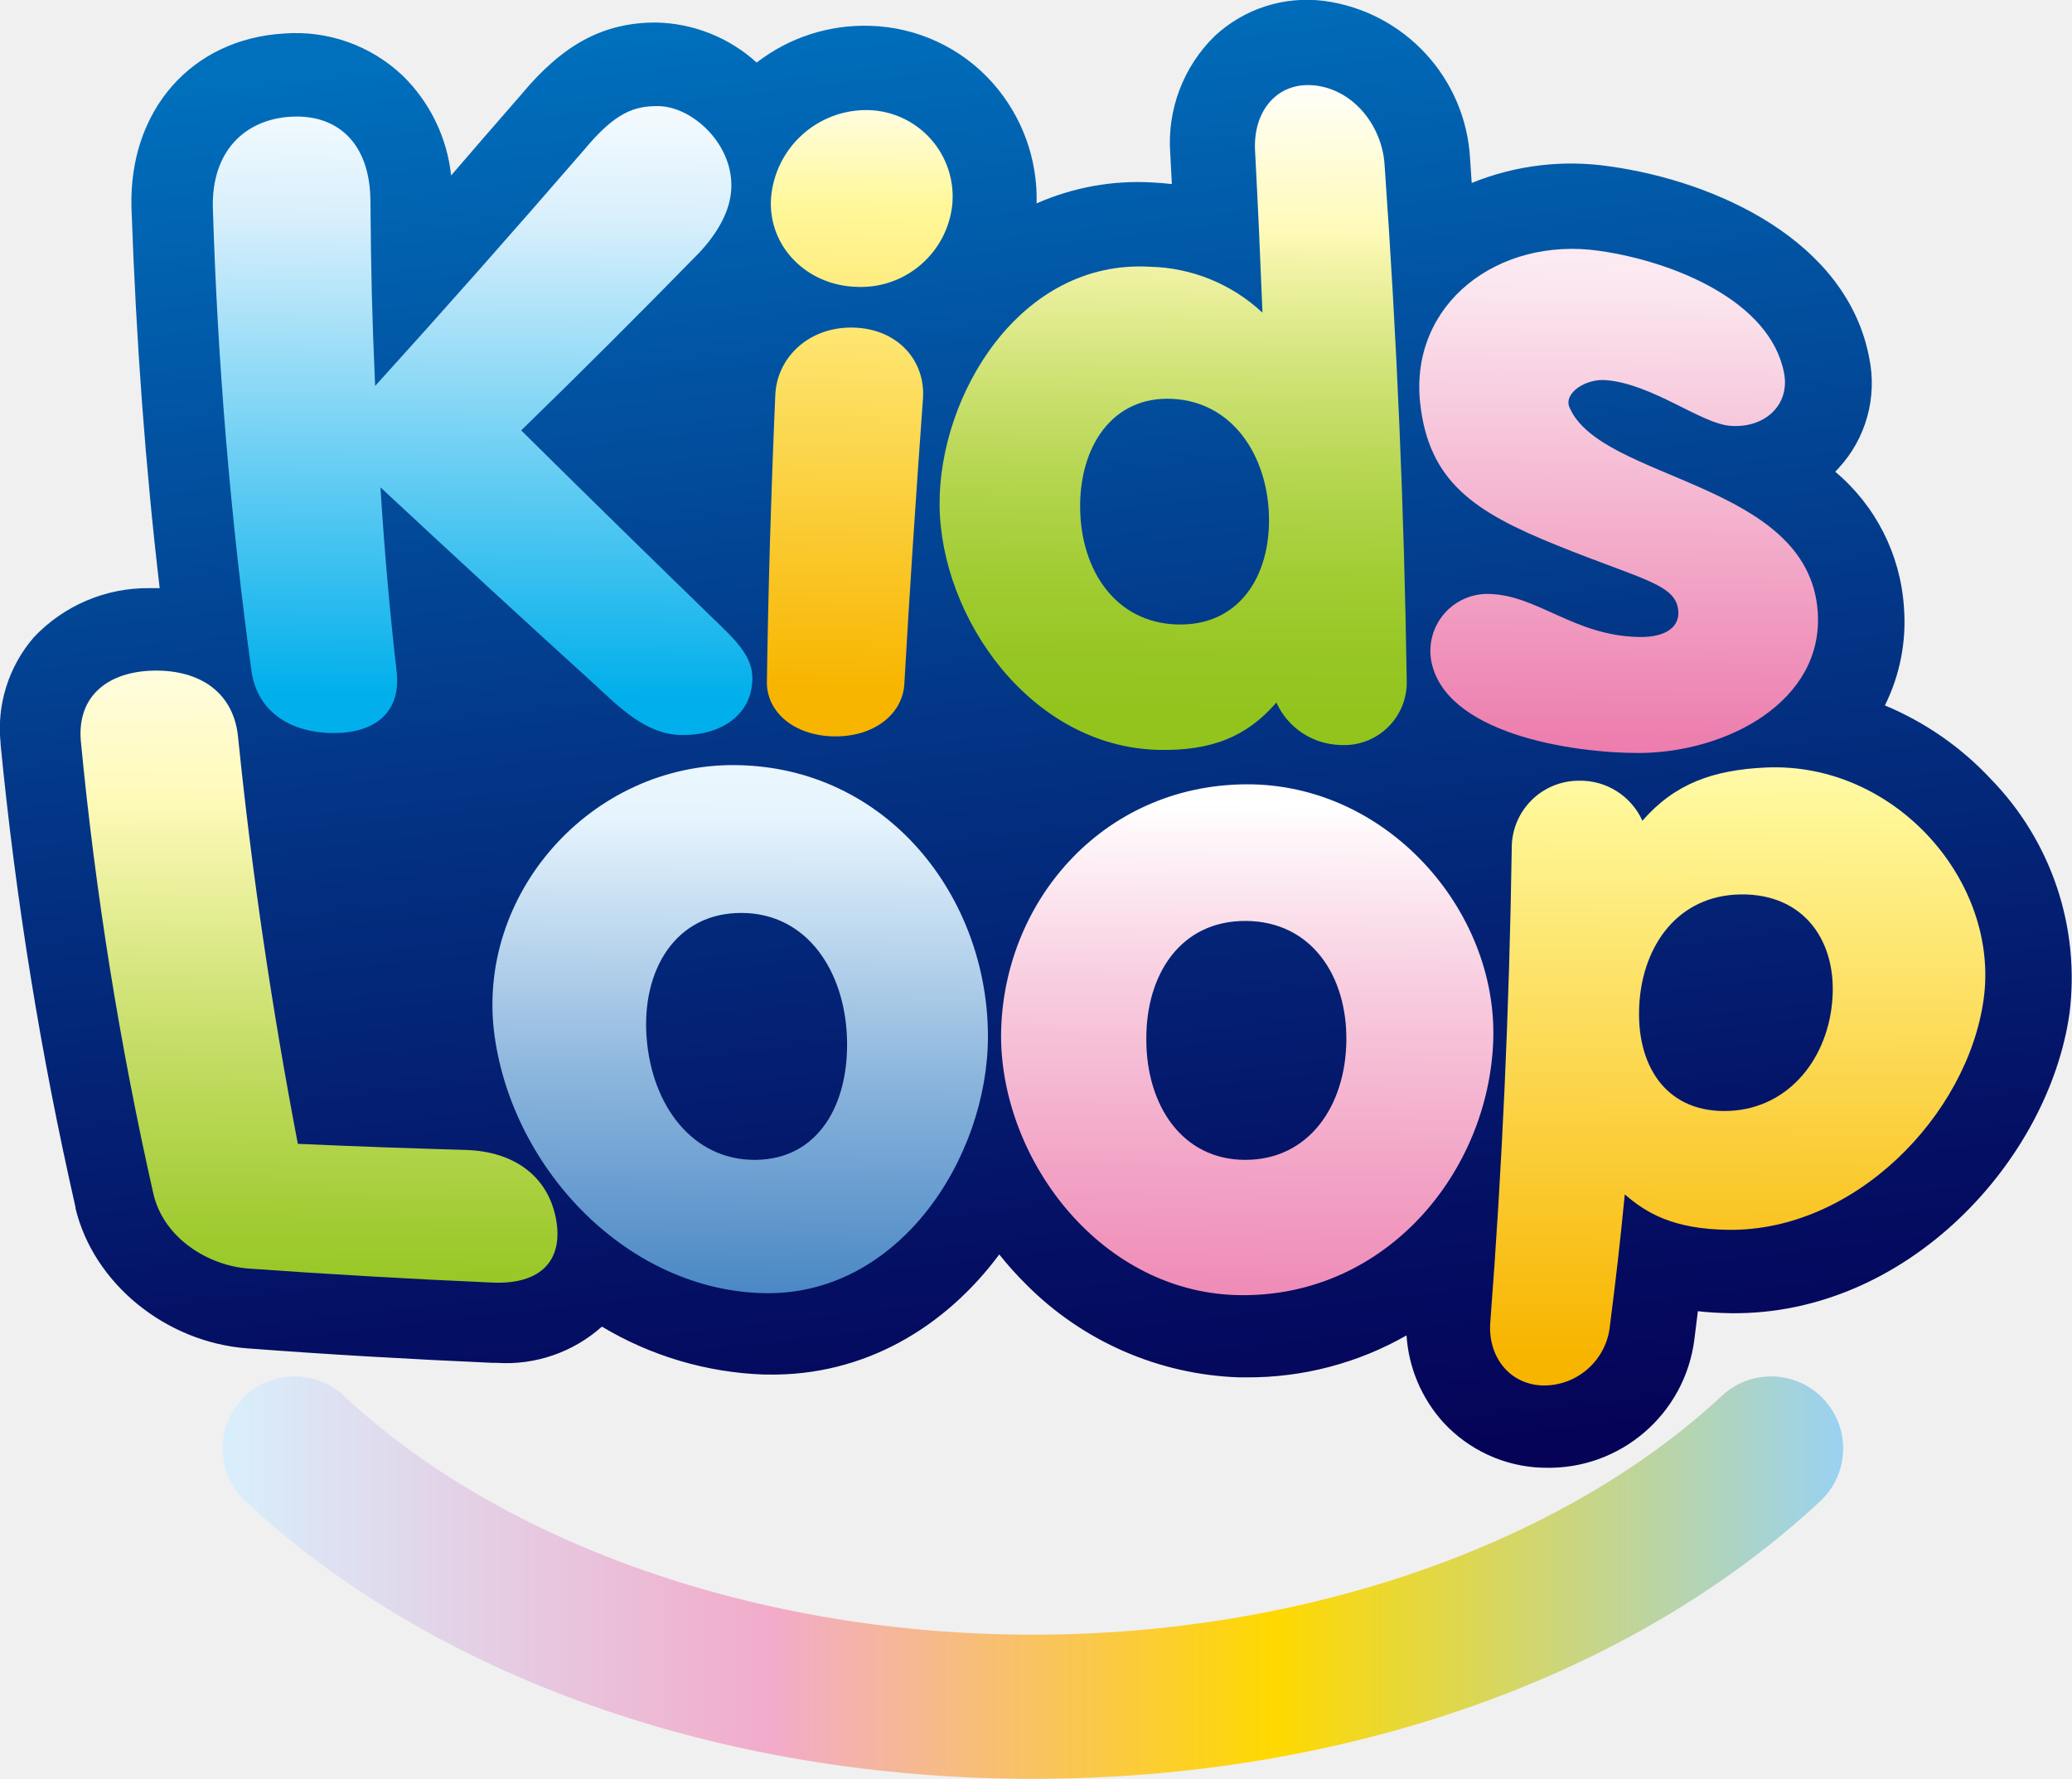
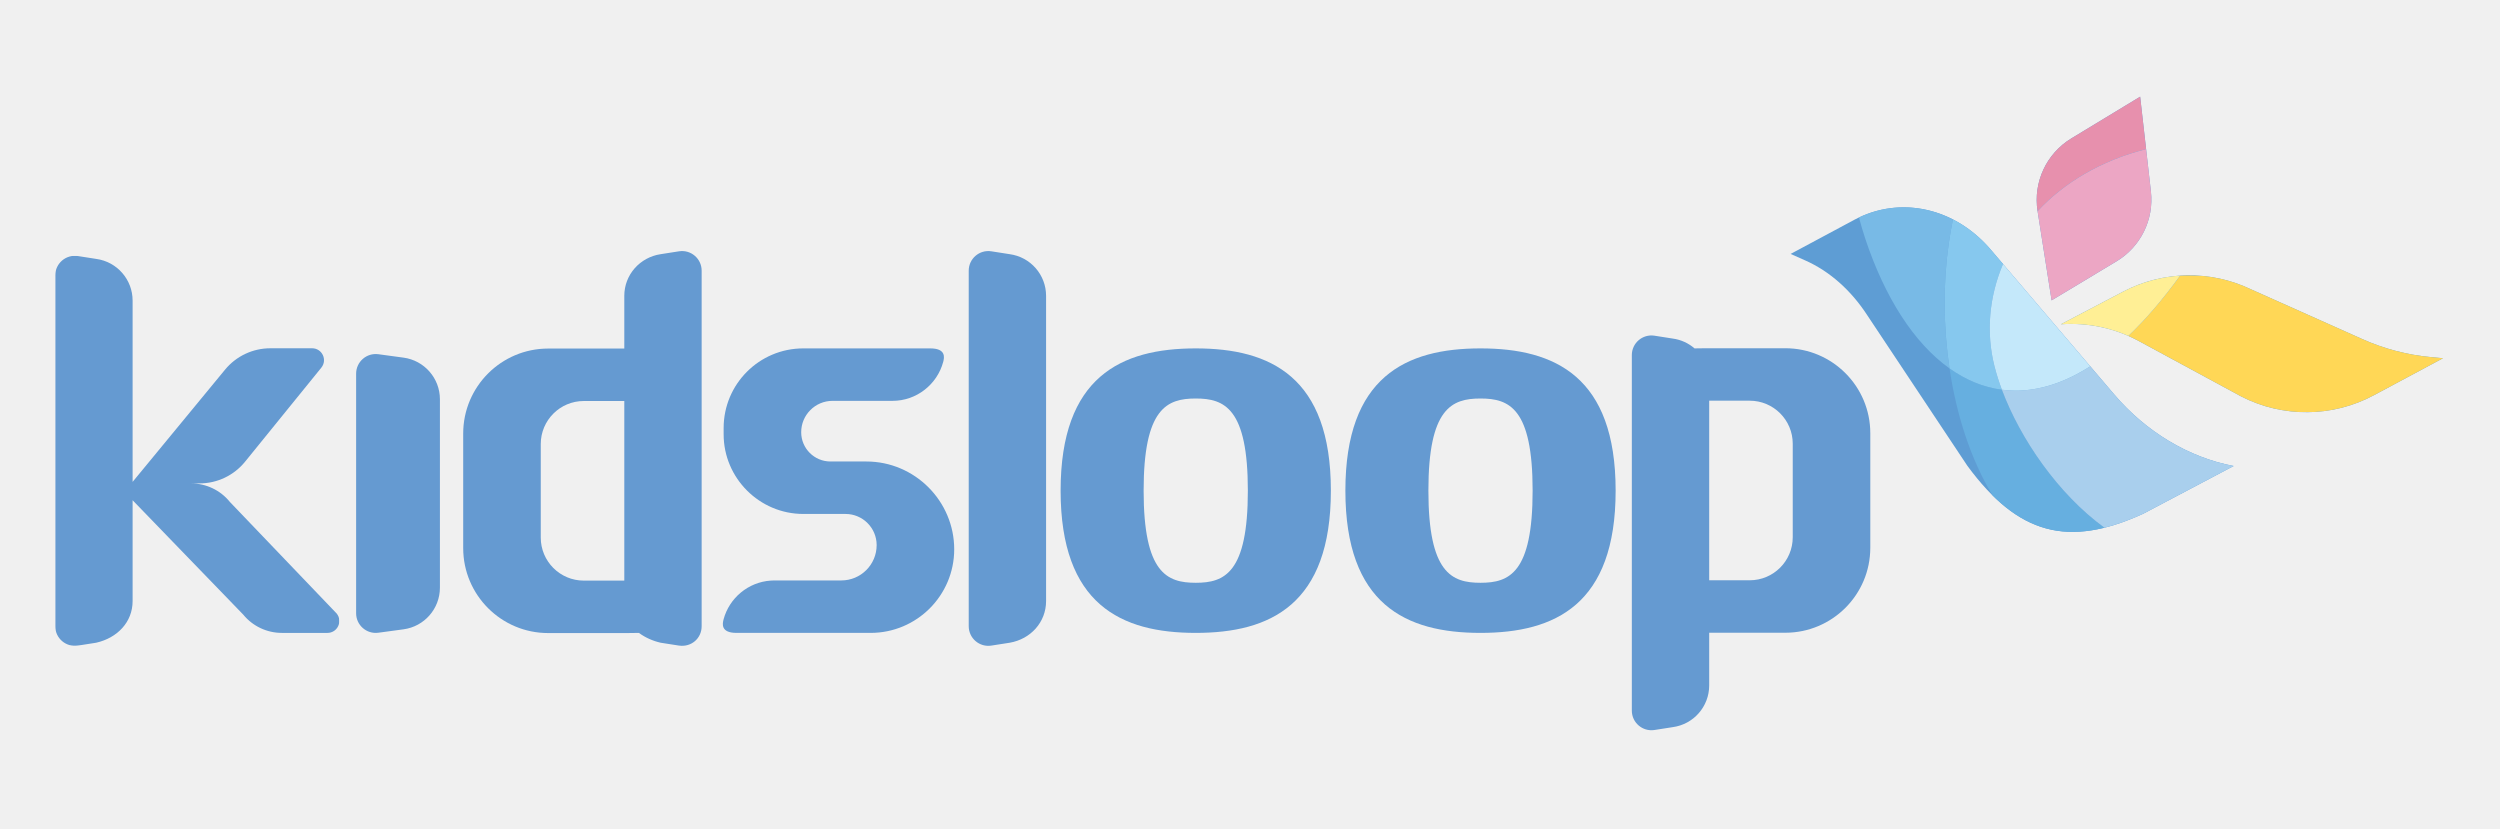
- <svg xmlns="http://www.w3.org/2000/svg" viewBox="0 0 206.96 177.72">
+ <svg xmlns="http://www.w3.org/2000/svg" xmlns:xlink="http://www.w3.org/1999/xlink" width="175px" height="58px" viewBox="0 0 175 58" version="1.1">
  <defs>
-     <style>.cls-1{fill:url(#linear-gradient);}.cls-2{fill:url(#linear-gradient-2);}.cls-3{fill:url(#linear-gradient-3);}.cls-4{fill:url(#linear-gradient-4);}.cls-5{fill:url(#linear-gradient-5);}.cls-6{fill:url(#linear-gradient-6);}.cls-7{fill:url(#linear-gradient-7);}.cls-8{fill:url(#linear-gradient-8);}.cls-9{fill:url(#linear-gradient-9);}.cls-10{fill:url(#linear-gradient-10);}</style>
-     <linearGradient id="linear-gradient" x1="93.77" y1="0.41" x2="110.99" y2="150.73" gradientUnits="userSpaceOnUse">
-       <stop offset="0" stop-color="#006fbc" />
-       <stop offset="0.47" stop-color="#033586" />
-       <stop offset="0.82" stop-color="#041064" />
-       <stop offset="1" stop-color="#050257" />
-     </linearGradient>
-     <linearGradient id="linear-gradient-2" x1="48.54" y1="6.35" x2="47.93" y2="73.68" gradientUnits="userSpaceOnUse">
-       <stop offset="0" stop-color="#fff" />
-       <stop offset="0.23" stop-color="#d8effc" />
-       <stop offset="0.94" stop-color="#00afeb" />
-     </linearGradient>
-     <linearGradient id="linear-gradient-3" x1="86.19" y1="6.69" x2="85.57" y2="74.75" gradientUnits="userSpaceOnUse">
-       <stop offset="0" stop-color="#fff" />
-       <stop offset="0.2" stop-color="#fff89b" />
-       <stop offset="0.91" stop-color="#f8b500" />
-     </linearGradient>
-     <linearGradient id="linear-gradient-4" x1="117.65" y1="7.01" x2="117.03" y2="75.51" gradientUnits="userSpaceOnUse">
-       <stop offset="0" stop-color="#fff" />
-       <stop offset="0.23" stop-color="#fffaba" />
-       <stop offset="0.29" stop-color="#f0f2a4" />
-       <stop offset="0.45" stop-color="#cee274" />
-       <stop offset="0.6" stop-color="#b4d54e" />
-       <stop offset="0.74" stop-color="#a1cc33" />
-       <stop offset="0.86" stop-color="#96c623" />
-       <stop offset="0.95" stop-color="#92c41d" />
-     </linearGradient>
-     <linearGradient id="linear-gradient-5" x1="162.06" y1="7.56" x2="161.44" y2="76.6" gradientUnits="userSpaceOnUse">
-       <stop offset="0" stop-color="#fff" />
-       <stop offset="0.15" stop-color="#fef6f9" />
-       <stop offset="0.31" stop-color="#fbe6ef" />
-       <stop offset="0.95" stop-color="#ed80af" />
-       <stop offset="1" stop-color="#ec7aac" />
-     </linearGradient>
-     <linearGradient id="linear-gradient-6" x1="32.18" y1="55.61" x2="31.57" y2="138.79" gradientUnits="userSpaceOnUse">
-       <stop offset="0" stop-color="#fff" />
-       <stop offset="0.29" stop-color="#fffaba" />
-       <stop offset="0.59" stop-color="#c5dd66" />
-       <stop offset="0.81" stop-color="#a0cb31" />
-       <stop offset="0.92" stop-color="#92c41d" />
-     </linearGradient>
-     <linearGradient id="linear-gradient-7" x1="74.27" y1="56.77" x2="73.67" y2="139.74" gradientUnits="userSpaceOnUse">
-       <stop offset="0" stop-color="#fff" />
-       <stop offset="0.3" stop-color="#e6f4fd" />
-       <stop offset="0.63" stop-color="#87b2db" />
-       <stop offset="0.87" stop-color="#4b88c5" />
-       <stop offset="0.98" stop-color="#3478bd" />
-     </linearGradient>
-     <linearGradient id="linear-gradient-8" x1="124.93" y1="57.75" x2="124.32" y2="141.4" gradientUnits="userSpaceOnUse">
-       <stop offset="0" stop-color="#fbe6ef" />
-       <stop offset="0.27" stop-color="#fff" />
-       <stop offset="0.48" stop-color="#f8cee0" />
-       <stop offset="0.72" stop-color="#f2a1c4" />
-       <stop offset="0.9" stop-color="#ee85b3" />
-       <stop offset="1" stop-color="#ec7aac" />
-     </linearGradient>
-     <linearGradient id="linear-gradient-9" x1="173.98" y1="58.85" x2="173.37" y2="142.49" gradientUnits="userSpaceOnUse">
-       <stop offset="0" stop-color="#fff" />
-       <stop offset="0.25" stop-color="#fff89b" />
-       <stop offset="0.91" stop-color="#f8b500" />
-     </linearGradient>
-     <linearGradient id="linear-gradient-10" x1="22.13" y1="157.57" x2="184.2" y2="157.57" gradientUnits="userSpaceOnUse">
-       <stop offset="0" stop-color="#d8effc" />
-       <stop offset="0.34" stop-color="#f2abca" />
-       <stop offset="0.65" stop-color="#ffd900" />
-       <stop offset="1" stop-color="#99d2f3" />
-     </linearGradient>
+     <polygon id="path-1" points="0.204 0.146 22.228 0.146 22.228 9.729 0.204 9.729" />
+     <polygon id="path-3" points="0 0.06 19.888 0.06 19.888 27.362 0 27.362" />
  </defs>
-   <g id="图层_2" data-name="图层 2">
-     <g id="图层_1-2" data-name="图层 1">
-       <path class="cls-1" d="M198.86,77.84a30.45,30.45,0,0,0-10.59-7.36,18.74,18.74,0,0,0,1.9-9.85,19.31,19.31,0,0,0-6.86-13.5c.12-.12.23-.23.34-.36a12.52,12.52,0,0,0,3.06-11C184.48,24,171.36,18.11,160.84,16.63A26.33,26.33,0,0,0,147,18.28c-.05-.8-.1-1.6-.16-2.4A16.84,16.84,0,0,0,132.24.09a13.5,13.5,0,0,0-10.93,3.53,14.89,14.89,0,0,0-4.42,11.72c.06,1.11.11,2.11.16,3.05-.61-.07-1.24-.12-1.9-.16a25.07,25.07,0,0,0-11.61,2.09,17.42,17.42,0,0,0-4.36-12A17,17,0,0,0,86.91,2.58,17.56,17.56,0,0,0,75.58,6.25a15.4,15.4,0,0,0-10.06-4h0c-5.25,0-9.28,2.17-13.46,7.2q-3.49,4-7,8.08a16.37,16.37,0,0,0-4.87-10A15.48,15.48,0,0,0,28.37,3.35C19.15,3.89,12.89,11,13.13,20.67v.09c.48,13.53,1.41,26,2.82,38-.35,0-.69,0-1,0a15.64,15.64,0,0,0-11.56,4.9A13.93,13.93,0,0,0,.06,74.25a.49.49,0,0,0,0,.12A369.64,369.64,0,0,0,7.54,120.6l0,.11c1.8,7.51,9,13.38,17.13,14s16.42,1.09,24.54,1.45l.4,0a14.35,14.35,0,0,0,10.51-3.62,33.81,33.81,0,0,0,16.22,4.79h.28c9.78.18,17.84-4.8,23.19-12a34.32,34.32,0,0,0,2.69,3,31.49,31.49,0,0,0,21.26,9.28h.73a31.89,31.89,0,0,0,16-4.19,14.36,14.36,0,0,0,3.64,8.65,14.06,14.06,0,0,0,9.95,4.57h.17a14.67,14.67,0,0,0,15-12.89c.12-1,.24-1.9.34-2.75,1,.12,2.12.18,3.29.2,17.63.22,31.75-15.27,33.83-29.95A28.46,28.46,0,0,0,198.86,77.84Z" />
-       <path class="cls-2" d="M21.26,20.74c-.13-5.64,3.21-8.82,7.81-9.08S36.93,14.25,37,20c.06,7.68.16,11.39.47,18.56Q47.64,27.34,58.37,14.94c3.14-3.79,5.05-4.34,7.32-4.34,3.41,0,7.51,3.73,7.36,8.15-.07,2.42-1.53,4.69-3.15,6.44Q60.81,34.49,52.06,43c6.69,6.63,13.09,12.88,19.2,18.82,2.16,2.08,3.87,3.68,3.89,5.91,0,3.79-3.26,5.75-7,5.71-3.6,0-6.36-2.85-8.69-5Q49.25,59.17,38,48.69q.6,9.57,1.62,18.42c.46,4.11-2.22,6.15-6.34,6.13s-7.52-2-8.15-6.12A440.77,440.77,0,0,1,21.26,20.74Z" />
-       <path class="cls-3" d="M86.79,11a8.64,8.64,0,0,1,8.33,9.43,9.19,9.19,0,0,1-9.58,8.23c-4.93-.15-8.82-4-8.53-8.82A9.55,9.55,0,0,1,86.79,11ZM77.44,39.46c.17-3.8,3.42-6.86,7.84-6.73s7.18,3.33,6.91,7.11Q91.08,55.1,90.33,68.33c-.17,3-3,5.29-7,5.24s-6.76-2.43-6.73-5.43C76.73,59.24,77,49.7,77.44,39.46Z" />
-       <path class="cls-4" d="M140.51,68a6.26,6.26,0,0,1-6.67,6.43,7.22,7.22,0,0,1-6.35-4.24c-3,3.47-6.54,4.83-11.72,4.73C103,74.65,93.94,61.76,93.85,50.44c-.08-10.92,8-24.53,21-23.79a17,17,0,0,1,11.25,4.59c-.26-6.44-.4-9.68-.74-16.19-.21-4,2.25-6.93,6-6.51s6.64,3.91,6.93,7.83C139.54,34,140.26,51.11,140.51,68ZM107.89,50.85c.1,6.17,3.56,11.36,9.68,11.54s9.32-4.73,9.18-10.79-3.61-11.44-9.63-11.75S107.79,44.63,107.89,50.85Z" />
-       <path class="cls-5" d="M148.76,59.34c4.83.13,8.44,4.15,14.88,4.3,3,.07,4.09-1.18,4-2.54-.18-2.74-3.46-3.11-12.13-6.62-8.2-3.31-12.81-6.33-13.66-14.23-1.06-9.89,7.77-16.64,17.89-15.19,7.38,1.05,17.09,5,18.46,12.21.61,3.19-1.94,5.56-5.41,5.27-2.93-.25-7.72-4.17-12.36-4.56-2.05-.18-4.28,1.3-3.66,2.73,3.17,7.38,23.84,7.37,24.79,20.37.66,9-9.11,14.13-17.87,14.15-6.88,0-19.49-2-20.75-9.31A5.7,5.7,0,0,1,148.76,59.34Z" />
-       <path class="cls-6" d="M8.07,74c-.37-4.55,2.82-6.94,7.36-7s8,2.18,8.37,6.84c1.36,13.34,3.33,26.74,5.95,40.44,6.73.29,10.09.41,16.78.61,4.9.15,8.21,2.69,9,6.86s-1.51,6.61-6.35,6.39q-12.14-.53-24.35-1.4c-4-.29-8.45-3-9.5-7.43A362.37,362.37,0,0,1,8.07,74Z" />
-       <path class="cls-7" d="M98.68,103.53c0,12.12-8.87,25.89-22.27,25.67-13.64-.23-25.1-12.23-27-25.63-2-14.23,9.64-27.29,24.08-27.13C88.58,76.62,98.66,89.54,98.68,103.53Zm-34.09.19c.52,6.69,4.55,12.2,10.85,12.16s9.38-5.54,9.16-12.17-3.94-12.47-10.52-12.5S64.05,96.91,64.59,103.72Z" />
-       <path class="cls-8" d="M149.15,104c-.48,13.05-10.58,25.41-25,25.4-14,0-24.09-13.34-24.16-25.8C100,90.3,110,78.48,124.4,78.36,138.48,78.24,149.62,90.93,149.15,104Zm-34.65-.12c0,6.51,3.55,12,9.89,12s10-5.38,10.09-11.87-3.47-11.94-10-12S114.46,97.32,114.5,103.84Z" />
-       <path class="cls-9" d="M151,84.76A6.7,6.7,0,0,1,157.7,78,6.79,6.79,0,0,1,164.05,82c3.21-3.68,7-5.08,12.36-5.32,12.92-.56,23.37,11.45,21.72,23.19-1.62,11.55-12.85,23.13-25.44,23-5.6-.06-8.27-1.7-10.4-3.54-.52,5.28-.82,7.9-1.48,13.09a6.63,6.63,0,0,1-6.73,6c-3.41-.12-5.5-3-5.22-6.35Q150.63,109.05,151,84.76Zm32,15.4c.58-6-2.72-10.89-9.14-10.8-6.24.09-9.78,5.07-10.12,11S166.26,111,172.23,111C178.37,111,182.45,106.06,183,100.16Z" />
-       <path class="cls-10" d="M103.16,177.72c-31.16,0-59.87-10.15-78.75-27.84a7.2,7.2,0,0,1,9.84-10.51c16,15,41.77,23.95,68.91,23.95s52.91-9,68.92-23.95a7.2,7.2,0,0,1,9.84,10.51C163,167.57,134.33,177.72,103.16,177.72Z" />
+   <g id="登录，注册和支付" stroke="none" stroke-width="1" fill="none" fill-rule="evenodd">
+     <g id="管理员个人信息-我的订单" transform="translate(-47, -8)">
+       <g id="kidsloop" transform="translate(47, 8)">
+         <g id="编组" transform="translate(3.866667, 6.766667)">
+           <path d="M139.745,14.259 L144.292,11.525 C145.98,10.51 146.921,8.602 146.699,6.645 L145.944,9.5971223e-05 L141.124,2.923 C139.378,3.982 138.445,5.991 138.762,8.008 L139.745,14.259" id="Fill-1" fill="#5E9DD4" />
+           <path d="M144.779,13.632 L140.389,15.934 C142.286,15.796 144.184,16.204 145.857,17.11 L153.029,20.992 C155.953,22.488 159.424,22.451 162.315,20.894 L167.144,18.309 L166.308,18.231 C164.648,18.078 163.025,17.653 161.503,16.972 L153.692,13.481 C150.862,12.129 147.561,12.185 144.779,13.632" id="Fill-3" fill="#5E9DD4" />
+           <path d="M152.491,25.853 C149.32,25.251 146.339,23.437 144.142,20.86 L135.606,10.847 C133.054,7.75 129.148,6.91 125.951,8.611 L121.476,11.009 L122.504,11.465 C124.194,12.216 125.7,13.537 126.857,15.324 L133.855,25.848 C137.395,30.654 140.902,31.593 146.137,29.207 L152.491,25.853" id="Fill-5" fill="#5E9DD4" />
+           <path d="M132.6,19.022 C133.079,22.24 134.07,25.373 135.62,27.921 C137.357,29.639 139.155,30.467 141.215,30.467 C141.924,30.467 142.665,30.369 143.445,30.175 C140.196,27.811 137.554,23.958 136.266,20.515 C134.96,20.344 133.731,19.828 132.6,19.022" id="Fill-7" fill="#66AFE0" />
+           <g transform="translate(144.9165, 12.35917)">
+             <mask id="mask-2" fill="white">
+               <use xlink:href="#path-1" />
+             </mask>
+             <g id="Clip-10" />
+             <path d="M4.47,0.146 C4.255,0.146 4.04,0.153 3.826,0.167 C2.601,1.861 1.391,3.26 0.204,4.39 C0.453,4.5 0.699,4.62 0.941,4.751 L8.113,8.633 C9.542,9.364 11.102,9.729 12.662,9.729 C14.292,9.729 15.921,9.33 17.399,8.535 L22.228,5.95 L21.391,5.872 C19.731,5.719 18.108,5.294 16.586,4.613 L8.776,1.122 C7.413,0.471 5.941,0.146 4.47,0.146" id="Fill-9" fill="#FFD756" mask="url(#mask-2)" />
+           </g>
+           <path d="M142.449,18.875 C140.624,20.043 138.874,20.578 137.233,20.578 C136.906,20.578 136.584,20.557 136.266,20.515 C137.554,23.958 140.196,27.811 143.446,30.175 C144.293,29.964 145.186,29.641 146.137,29.207 L152.491,25.853 C149.32,25.251 146.338,23.437 144.142,20.86 L142.449,18.875" id="Fill-11" fill="#A9CFED" />
+           <path d="M129.389,7.746 C128.326,7.746 127.263,7.98 126.261,8.455 C126.4,8.978 126.551,9.486 126.714,9.976 C128.063,14.024 130.093,17.236 132.6,19.022 C132.157,16.048 132.153,13.002 132.548,10.279 C132.631,9.707 132.728,9.145 132.839,8.593 C131.744,8.032 130.566,7.746 129.389,7.746" id="Fill-13" fill="#78BAE6" />
+           <path d="M145.944,3.19904077e-05 L141.124,2.923 C139.378,3.982 138.445,5.991 138.762,8.008 L138.763,8.014 C140.593,6.05 143.147,4.488 146.361,3.671 L145.944,3.19904077e-05" id="Fill-15" fill="#E790AD" />
+           <path d="M132.839,8.593 C132.728,9.145 132.631,9.707 132.548,10.279 C132.153,13.002 132.157,16.048 132.6,19.022 C133.731,19.828 134.96,20.344 136.266,20.515 C136.057,19.957 135.884,19.41 135.75,18.881 C135.148,16.517 135.369,14.014 136.345,11.714 L135.606,10.847 C134.798,9.866 133.853,9.112 132.839,8.593" id="Fill-17" fill="#86C8EE" />
+           <path d="M146.361,3.67 C143.147,4.488 140.593,6.05 138.763,8.014 L139.745,14.259 L144.292,11.525 C145.98,10.51 146.921,8.602 146.699,6.645 L146.361,3.67" id="Fill-19" fill="#ECA6C4" />
+           <path d="M148.742,12.526 C147.376,12.615 146.025,12.984 144.779,13.632 L140.389,15.934 C140.63,15.916 140.871,15.908 141.111,15.908 C142.491,15.908 143.857,16.194 145.12,16.749 C146.308,15.619 147.518,14.22 148.742,12.526" id="Fill-21" fill="#FFEF95" />
+           <path d="M136.345,11.714 C135.369,14.014 135.148,16.517 135.75,18.881 C135.884,19.409 136.057,19.957 136.266,20.515 C136.584,20.557 136.906,20.578 137.233,20.578 C138.874,20.578 140.624,20.044 142.449,18.875 L136.345,11.714" id="Fill-23" fill="#C4E8FA" />
+           <g transform="translate(0, 11.07956)">
+             <mask id="mask-4" fill="white">
+               <use xlink:href="#path-3" />
+             </mask>
+             <g id="Clip-26" />
+             <path d="M12.229,17.294 C11.567,16.471 10.567,15.993 9.511,15.993 L10.101,15.992 C11.343,15.992 12.517,15.43 13.296,14.463 L18.627,7.89 C19.068,7.346 18.681,6.533 17.98,6.533 L15.055,6.533 C13.828,6.533 12.666,7.082 11.886,8.03 L5.416,15.885 L5.416,3.195 C5.416,1.722 4.326,0.475 2.865,0.277 L1.586,0.077 C0.753,-0.053 -0,0.591 -0,1.434 L-0,25.988 C-0,26.831 0.753,27.476 1.586,27.345 L2.865,27.145 C4.349,26.808 5.416,25.701 5.416,24.227 L5.416,17.171 L13.159,25.176 C13.822,25.987 14.814,26.457 15.862,26.457 L19.054,26.457 C19.753,26.457 20.14,25.647 19.702,25.102 L12.229,17.294 Z" id="Fill-25" fill="#659AD1" mask="url(#mask-4)" />
+           </g>
+           <path d="M24.378,18.267 L22.619,18.029 C21.795,17.918 21.062,18.559 21.062,19.39 L21.062,36.163 C21.062,36.995 21.795,37.635 22.619,37.524 L24.378,37.286 C25.838,37.089 26.928,35.842 26.928,34.369 L26.928,21.185 C26.928,19.711 25.838,18.464 24.378,18.267" id="Fill-27" fill="#659AD1" />
+           <path d="M33.986,30.863 L33.986,24.317 C33.986,22.653 35.335,21.304 36.999,21.304 L39.834,21.304 L39.834,33.876 L36.999,33.876 C35.335,33.876 33.986,32.527 33.986,30.863 M43.664,10.825 L42.384,11.025 C40.925,11.241 39.834,12.469 39.834,13.943 L39.834,17.632 L34.508,17.632 C31.221,17.632 28.557,20.296 28.557,23.583 L28.557,31.597 C28.557,34.884 31.221,37.548 34.508,37.548 L40.014,37.548 L40.86,37.537 C41.296,37.861 41.831,38.101 42.384,38.225 L43.664,38.425 C44.537,38.547 45.249,37.911 45.249,37.068 L45.249,36.122 L45.249,20.546 L45.249,12.182 C45.249,11.338 44.497,10.694 43.664,10.825" id="Fill-29" fill="#659AD1" />
+           <path d="M121.625,24.294 L121.625,30.841 C121.625,32.504 120.276,33.853 118.612,33.853 L115.777,33.853 L115.777,21.282 L118.612,21.282 C120.276,21.282 121.625,22.63 121.625,24.294 M111.947,44.333 L113.227,44.133 C114.687,43.935 115.777,42.688 115.777,41.215 L115.777,37.525 L121.103,37.525 C124.39,37.525 127.054,34.861 127.054,31.575 L127.054,23.56 C127.054,20.274 124.39,17.61 121.103,17.61 L115.597,17.61 L114.751,17.621 C114.332,17.26 113.81,17.011 113.227,16.933 L111.947,16.732 C111.114,16.602 110.361,17.246 110.361,18.089 L110.361,19.035 L110.361,34.612 L110.361,42.976 C110.361,43.819 111.114,44.463 111.947,44.333" id="Fill-31" fill="#659AD1" />
+           <path d="M79.835,34.028 C77.82,34.028 76.187,33.347 76.187,27.579 C76.187,21.81 77.82,21.129 79.835,21.129 C81.849,21.129 83.483,21.81 83.483,27.579 C83.483,33.347 81.849,34.028 79.835,34.028 M79.835,17.621 C74.611,17.621 70.376,19.606 70.376,27.579 C70.376,35.552 74.611,37.536 79.835,37.536 C85.059,37.536 89.294,35.552 89.294,27.579 C89.294,19.606 85.059,17.621 79.835,17.621" id="Fill-33" fill="#659AD1" />
+           <path d="M99.769,34.028 C97.755,34.028 96.121,33.347 96.121,27.579 C96.121,21.81 97.755,21.129 99.769,21.129 C101.784,21.129 103.417,21.81 103.417,27.579 C103.417,33.347 101.784,34.028 99.769,34.028 M99.769,17.621 C94.545,17.621 90.31,19.606 90.31,27.579 C90.31,35.552 94.545,37.536 99.769,37.536 C104.993,37.536 109.228,35.552 109.228,27.579 C109.228,19.606 104.993,17.621 99.769,17.621" id="Fill-35" fill="#659AD1" />
+           <path d="M56.782,25.538 L54.266,25.538 C53.135,25.538 52.217,24.621 52.217,23.489 C52.217,22.276 53.201,21.293 54.413,21.293 L58.61,21.293 C60.301,21.293 61.733,20.136 62.156,18.574 C62.238,18.27 62.374,17.621 61.25,17.621 L52.363,17.621 C49.284,17.621 46.788,20.117 46.788,23.196 L46.788,23.636 C46.788,26.702 49.297,29.21 52.363,29.21 L55.319,29.21 C56.523,29.21 57.499,30.187 57.499,31.39 C57.499,32.757 56.391,33.864 55.025,33.864 L50.331,33.864 C50.242,33.864 50.159,33.869 50.08,33.875 C48.501,33.983 47.186,35.1 46.785,36.583 C46.703,36.887 46.567,37.536 47.691,37.536 L57.075,37.536 C60.308,37.536 62.928,34.916 62.928,31.684 C62.928,28.304 60.162,25.538 56.782,25.538" id="Fill-37" fill="#659AD1" />
+           <path d="M69.359,13.943 C69.359,12.469 68.27,11.222 66.809,11.025 L65.529,10.825 C64.697,10.694 63.944,11.338 63.944,12.182 L63.944,37.068 C63.944,37.911 64.697,38.556 65.529,38.425 L66.809,38.225 C68.285,37.972 69.359,36.781 69.359,35.307 L69.359,13.943 Z" id="Fill-39" fill="#659AD1" />
+         </g>
+       </g>
    </g>
  </g>
</svg>
